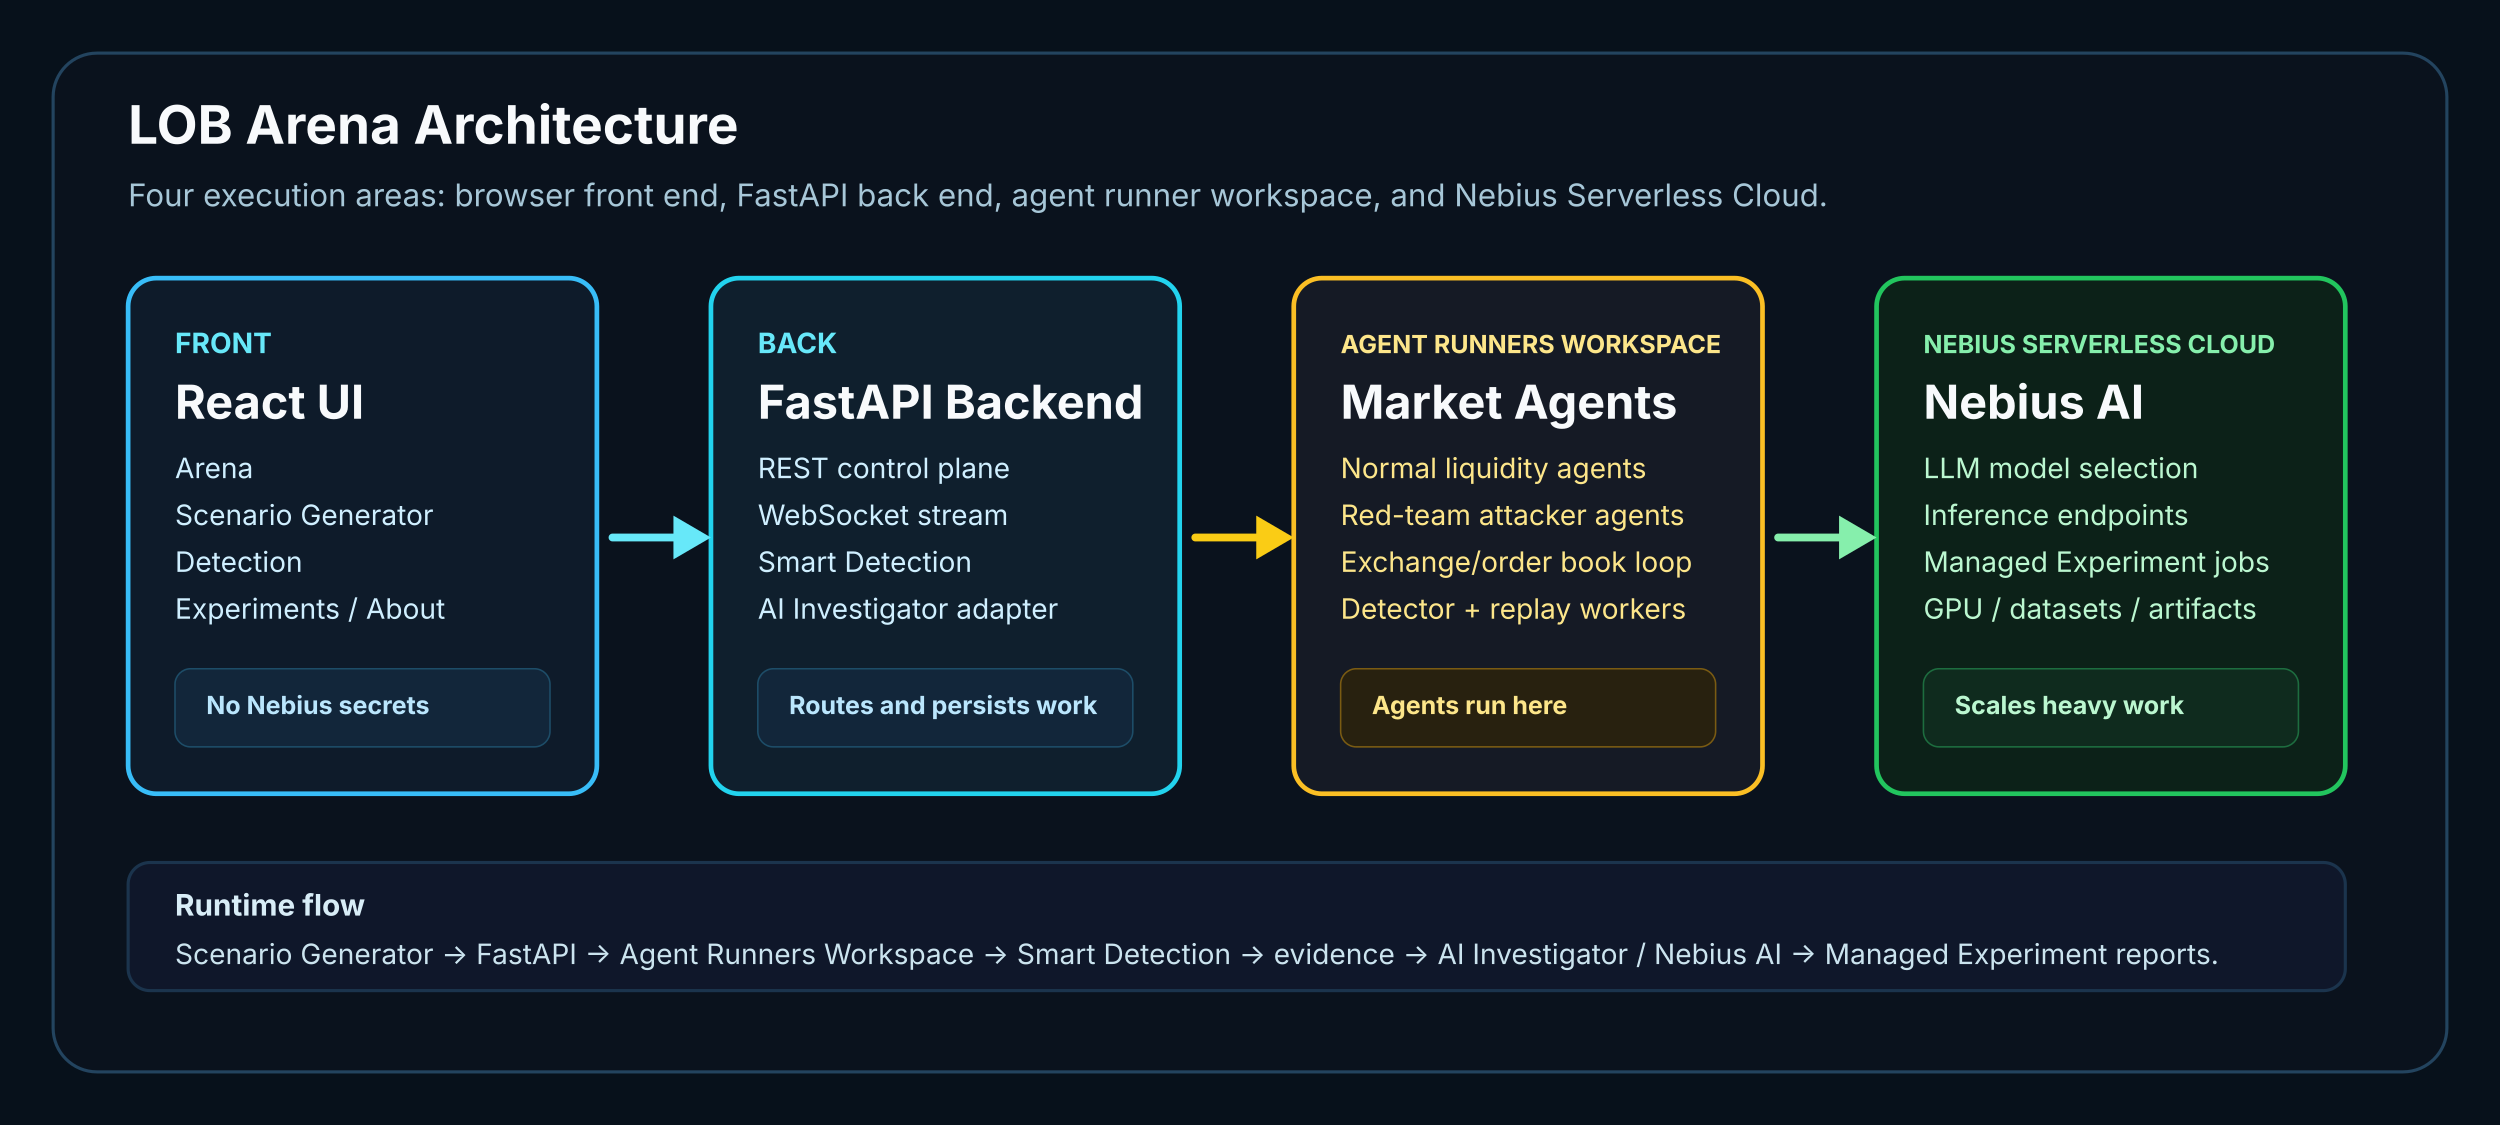
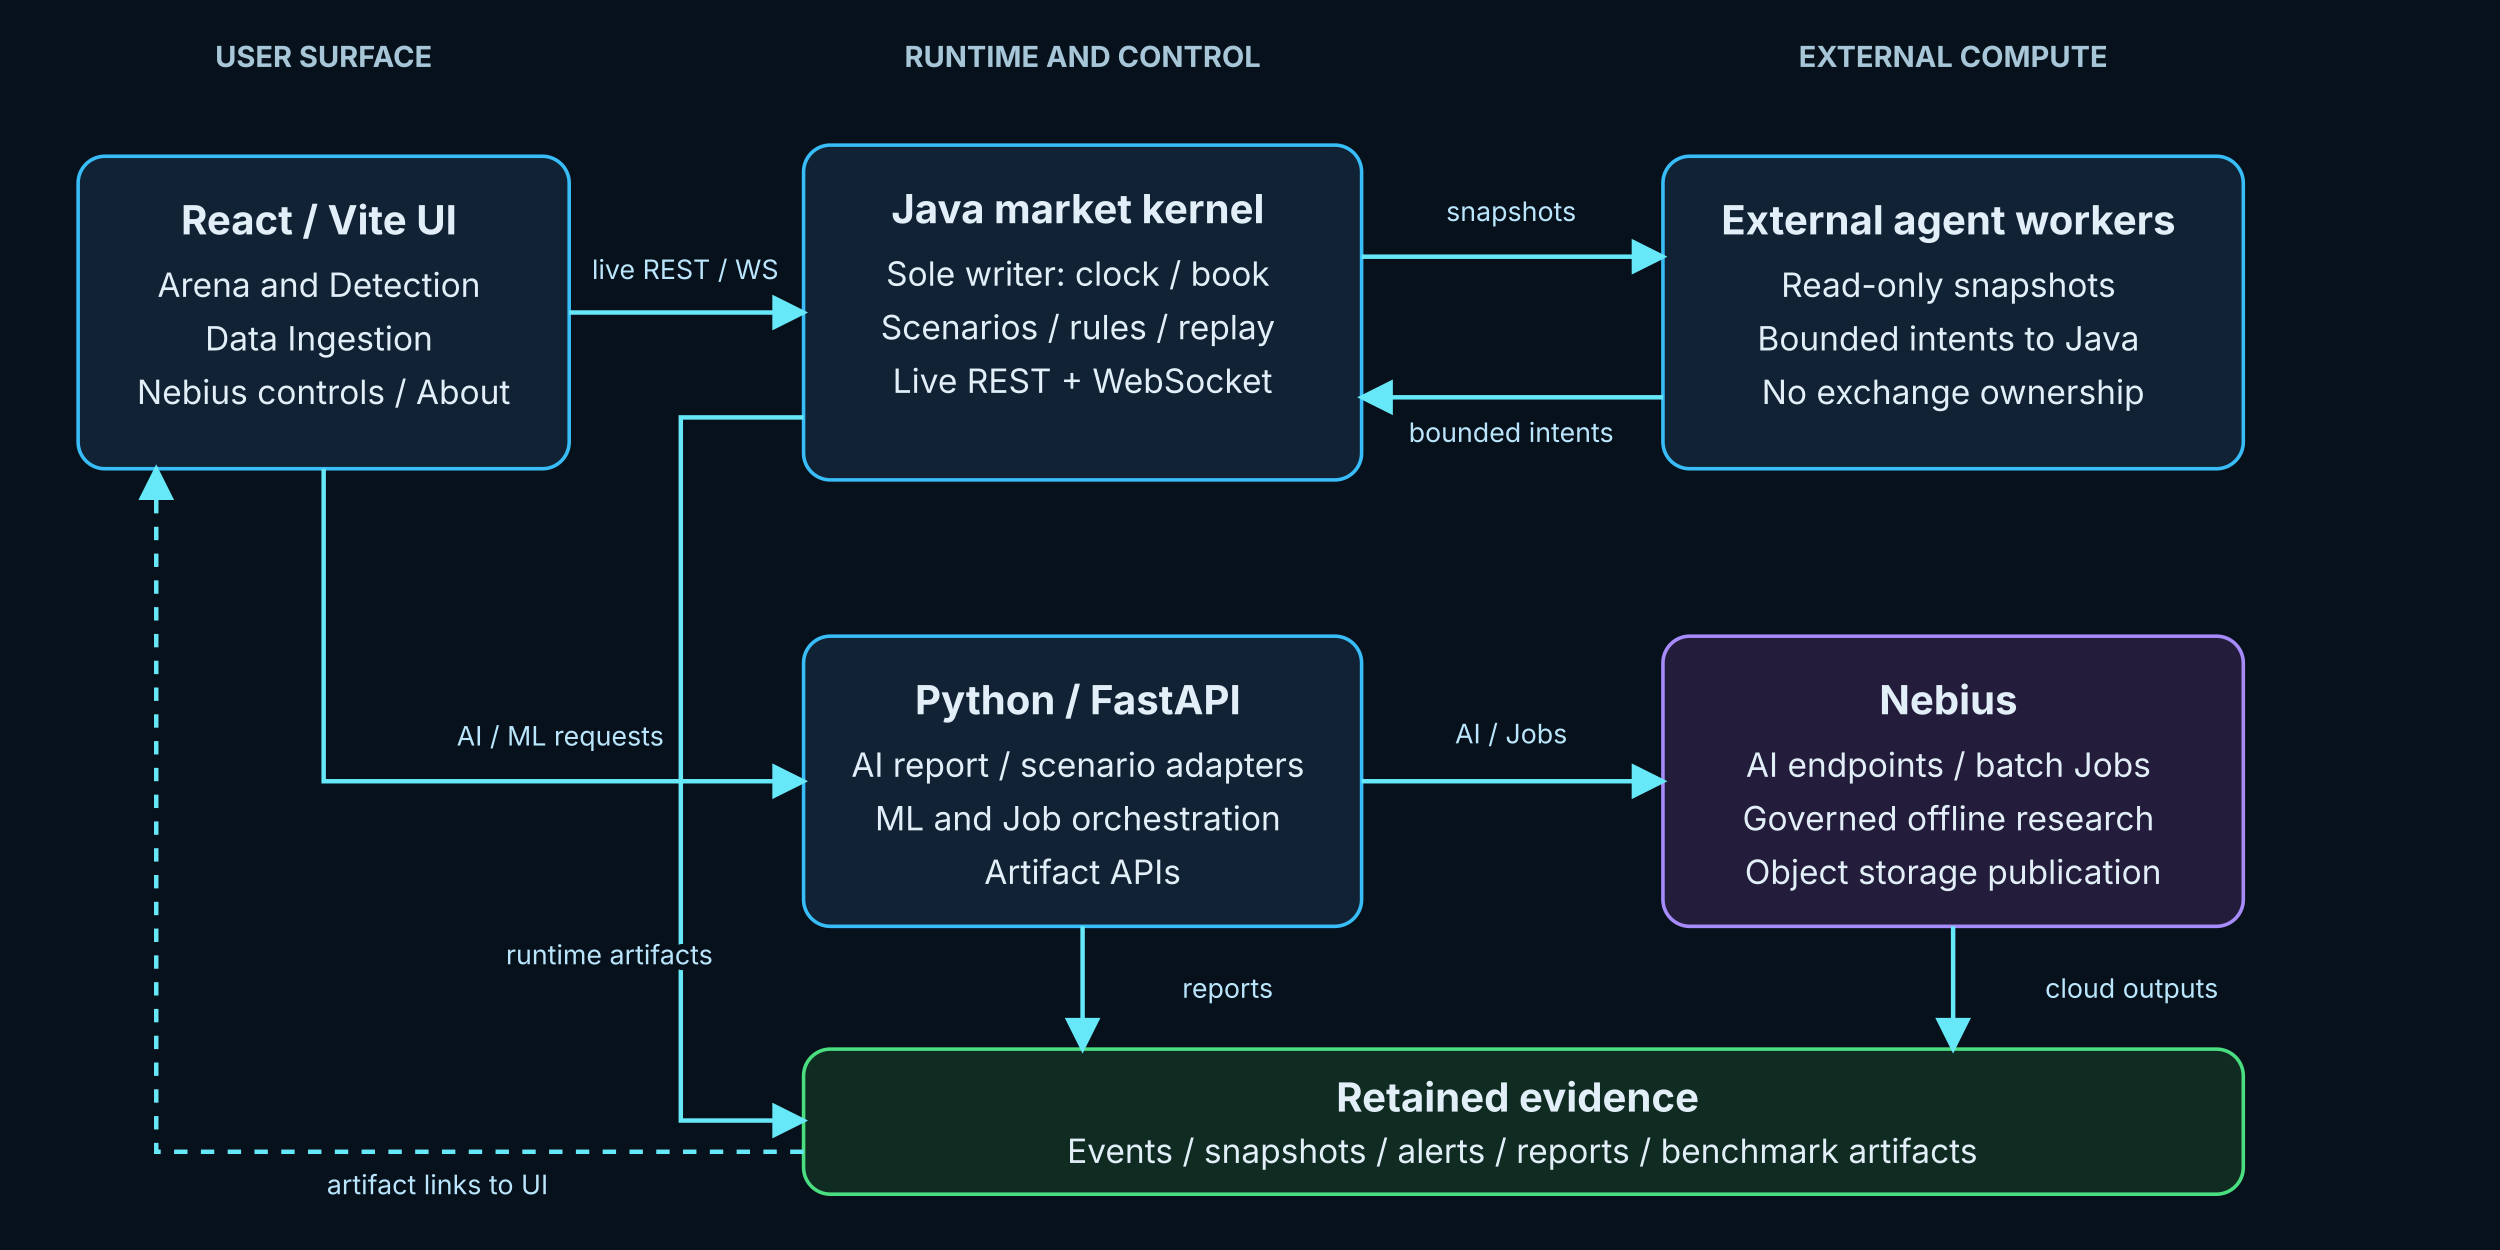
- <svg xmlns="http://www.w3.org/2000/svg" width="1600" height="720" viewBox="0 0 1600 720">
-   <rect width="1600" height="720" fill="#07111b" />
-   <rect x="34" y="34" width="1532" height="652" rx="28" fill="#0a121d" stroke="#23445f" stroke-width="2" />
-   <text x="82" y="92" fill="#f8fafc" font-family="Inter, Arial, sans-serif" font-size="34" font-weight="700">LOB Arena Architecture</text>
-   <text x="82" y="132" fill="#a7c7d8" font-family="Inter, Arial, sans-serif" font-size="20">Four execution areas: browser front end, FastAPI back end, agent runner workspace, and Nebius Serverless Cloud.</text>
-   <g font-family="Inter, Arial, sans-serif">
-     <rect x="82" y="178" width="300" height="330" rx="18" fill="#0e1b2a" stroke="#38bdf8" stroke-width="3" />
-     <text x="112" y="226" fill="#67e8f9" font-size="18" font-weight="700">FRONT</text>
-     <text x="112" y="268" fill="#f8fafc" font-size="30" font-weight="700">React UI</text>
-     <text x="112" y="306" fill="#cfefff" font-size="18">Arena</text>
-     <text x="112" y="336" fill="#cfefff" font-size="18">Scenario Generator</text>
-     <text x="112" y="366" fill="#cfefff" font-size="18">Detection</text>
-     <text x="112" y="396" fill="#cfefff" font-size="18">Experiments / About</text>
-     <rect x="112" y="428" width="240" height="50" rx="10" fill="#12263a" stroke="#1d4d68" />
-     <text x="132" y="457" fill="#bae6fd" font-size="16" font-weight="700">No Nebius secrets</text>
-     <rect x="455" y="178" width="300" height="330" rx="18" fill="#0f1f2d" stroke="#22d3ee" stroke-width="3" />
-     <text x="485" y="226" fill="#67e8f9" font-size="18" font-weight="700">BACK</text>
-     <text x="485" y="268" fill="#f8fafc" font-size="30" font-weight="700">FastAPI Backend</text>
-     <text x="485" y="306" fill="#cfefff" font-size="18">REST control plane</text>
-     <text x="485" y="336" fill="#cfefff" font-size="18">WebSocket stream</text>
-     <text x="485" y="366" fill="#cfefff" font-size="18">Smart Detection</text>
-     <text x="485" y="396" fill="#cfefff" font-size="18">AI Investigator adapter</text>
-     <rect x="485" y="428" width="240" height="50" rx="10" fill="#12263a" stroke="#1d4d68" />
-     <text x="505" y="457" fill="#bae6fd" font-size="16" font-weight="700">Routes and persists work</text>
-     <rect x="828" y="178" width="300" height="330" rx="18" fill="#151a25" stroke="#fbbf24" stroke-width="3" />
-     <text x="858" y="226" fill="#fde68a" font-size="16" font-weight="700">AGENT RUNNERS WORKSPACE</text>
-     <text x="858" y="268" fill="#f8fafc" font-size="30" font-weight="700">Market Agents</text>
-     <text x="858" y="306" fill="#fde68a" font-size="18">Normal liquidity agents</text>
-     <text x="858" y="336" fill="#fde68a" font-size="18">Red-team attacker agents</text>
-     <text x="858" y="366" fill="#fde68a" font-size="18">Exchange/order book loop</text>
-     <text x="858" y="396" fill="#fde68a" font-size="18">Detector + replay workers</text>
-     <rect x="858" y="428" width="240" height="50" rx="10" fill="#28210f" stroke="#7a5b12" />
-     <text x="878" y="457" fill="#fde68a" font-size="16" font-weight="700">Agents run here</text>
-     <rect x="1201" y="178" width="300" height="330" rx="18" fill="#0c2118" stroke="#22c55e" stroke-width="3" />
-     <text x="1231" y="226" fill="#86efac" font-size="16" font-weight="700">NEBIUS SERVERLESS CLOUD</text>
-     <text x="1231" y="268" fill="#f8fafc" font-size="30" font-weight="700">Nebius AI</text>
-     <text x="1231" y="306" fill="#bbf7d0" font-size="18">LLM model selection</text>
-     <text x="1231" y="336" fill="#bbf7d0" font-size="18">Inference endpoints</text>
-     <text x="1231" y="366" fill="#bbf7d0" font-size="18">Managed Experiment jobs</text>
-     <text x="1231" y="396" fill="#bbf7d0" font-size="18">GPU / datasets / artifacts</text>
-     <rect x="1231" y="428" width="240" height="50" rx="10" fill="#0f2b1e" stroke="#1d6d3f" />
-     <text x="1251" y="457" fill="#bbf7d0" font-size="16" font-weight="700">Scales heavy work</text>
-     <path d="M392 344 H443" stroke="#67e8f9" stroke-width="5" stroke-linecap="round" />
-     <path d="M431 330 L455 344 L431 358 Z" fill="#67e8f9" />
-     <path d="M765 344 H816" stroke="#facc15" stroke-width="5" stroke-linecap="round" />
-     <path d="M804 330 L828 344 L804 358 Z" fill="#facc15" />
-     <path d="M1138 344 H1189" stroke="#86efac" stroke-width="5" stroke-linecap="round" />
-     <path d="M1177 330 L1201 344 L1177 358 Z" fill="#86efac" />
-   </g>
-   <rect x="82" y="552" width="1419" height="82" rx="14" fill="#0f172a" stroke="#1b344d" stroke-width="2" />
-   <text x="112" y="586" fill="#d8edf7" font-family="Inter, Arial, sans-serif" font-size="19" font-weight="700">Runtime flow</text>
-   <text x="112" y="617" fill="#cbe4ef" font-family="Inter, Arial, sans-serif" font-size="18">Scenario Generator -&gt; FastAPI -&gt; Agent Runners Workspace -&gt; Smart Detection -&gt; evidence -&gt; AI Investigator / Nebius AI -&gt; Managed Experiment reports.</text>
+ <svg xmlns="http://www.w3.org/2000/svg" width="1120" height="560" viewBox="0 0 1120 560" role="img" aria-labelledby="title description">
+   <defs>
+     <marker id="arrow" markerWidth="8" markerHeight="8" refX="7" refY="4" orient="auto">
+       <path d="M0 0 L8 4 L0 8 Z" fill="#67e8f9" />
+     </marker>
+   </defs>
+   <style>
+     text { font-family: Inter, Arial, sans-serif; fill: #e2eff8; text-anchor: middle; font-size: 15px; }
+     .heading { fill: #a7c7d8; font-size: 13px; font-weight: 700; }
+     .name { font-weight: 700; font-size: 18px; }
+     rect { fill: #102233; stroke: #38bdf8; stroke-width: 1.6; rx: 12px; }
+     .cloud { fill: #231d3b; stroke: #a78bfa; }
+     .evidence { fill: #0f2b22; stroke: #4ade80; }
+     .edge { fill: none; stroke: #67e8f9; stroke-width: 2; marker-end: url(#arrow); }
+     .label { font-size: 12px; fill: #bae6fd; paint-order: stroke; stroke: #07111b; stroke-width: 5px; }
+   </style>
+   <path d="M0 0 H1120 V560 H0 Z" fill="#07111b" />
+   <text class="heading" x="145" y="30">USER SURFACE</text>
+   <text class="heading" x="485" y="30">RUNTIME AND CONTROL</text>
+   <text class="heading" x="875" y="30">EXTERNAL COMPUTE</text>
+   <rect x="35" y="70" width="220" height="140" />
+   <text x="145" y="105">
+     <tspan class="name" x="145">React / Vite UI</tspan>
+     <tspan x="145" dy="28">Arena and Detection</tspan>
+     <tspan x="145" dy="24">Data Ingestion</tspan>
+     <tspan x="145" dy="24">Nebius controls / About</tspan>
+   </text>
+   <rect x="360" y="65" width="250" height="150" />
+   <text x="485" y="100">
+     <tspan class="name" x="485">Java market kernel</tspan>
+     <tspan x="485" dy="28">Sole writer: clock / book</tspan>
+     <tspan x="485" dy="24">Scenarios / rules / replay</tspan>
+     <tspan x="485" dy="24">Live REST + WebSocket</tspan>
+   </text>
+   <rect x="745" y="70" width="260" height="140" />
+   <text x="875" y="105">
+     <tspan class="name" x="875">External agent workers</tspan>
+     <tspan x="875" dy="28">Read-only snapshots</tspan>
+     <tspan x="875" dy="24">Bounded intents to Java</tspan>
+     <tspan x="875" dy="24">No exchange ownership</tspan>
+   </text>
+   <rect x="360" y="285" width="250" height="130" />
+   <text x="485" y="320">
+     <tspan class="name" x="485">Python / FastAPI</tspan>
+     <tspan x="485" dy="28">AI report / scenario adapters</tspan>
+     <tspan x="485" dy="24">ML and Job orchestration</tspan>
+     <tspan x="485" dy="24">Artifact APIs</tspan>
+   </text>
+   <rect class="cloud" x="745" y="285" width="260" height="130" />
+   <text x="875" y="320">
+     <tspan class="name" x="875">Nebius</tspan>
+     <tspan x="875" dy="28">AI endpoints / batch Jobs</tspan>
+     <tspan x="875" dy="24">Governed offline research</tspan>
+     <tspan x="875" dy="24">Object storage publication</tspan>
+   </text>
+   <rect class="evidence" x="360" y="470" width="645" height="65" />
+   <text x="682" y="498">
+     <tspan class="name" x="682">Retained evidence</tspan>
+     <tspan x="682" dy="23">Events / snapshots / alerts / reports / benchmark artifacts</tspan>
+   </text>
+   <path class="edge" d="M255 140 H360" />
+   <text class="label" x="307" y="125">live REST / WS</text>
+   <path class="edge" d="M610 115 H745" />
+   <text class="label" x="677" y="99">snapshots</text>
+   <path class="edge" d="M745 178 H610" />
+   <text class="label" x="677" y="198">bounded intents</text>
+   <path class="edge" d="M145 210 V350 H360" />
+   <text class="label" x="251" y="334">AI / ML requests</text>
+   <path class="edge" d="M610 350 H745" />
+   <text class="label" x="677" y="333">AI / Jobs</text>
+   <path class="edge" d="M875 415 V470" />
+   <text class="label" x="955" y="447">cloud outputs</text>
+   <path class="edge" d="M485 415 V470" />
+   <text class="label" x="550" y="447">reports</text>
+   <path class="edge" d="M360 187 H305 V502 H360" />
+   <text class="label" x="273" y="432">runtime artifacts</text>
+   <path class="edge" d="M360 516 H70 V210" stroke-dasharray="6 6" />
+   <text class="label" x="196" y="535">artifact links to UI</text>
</svg>
